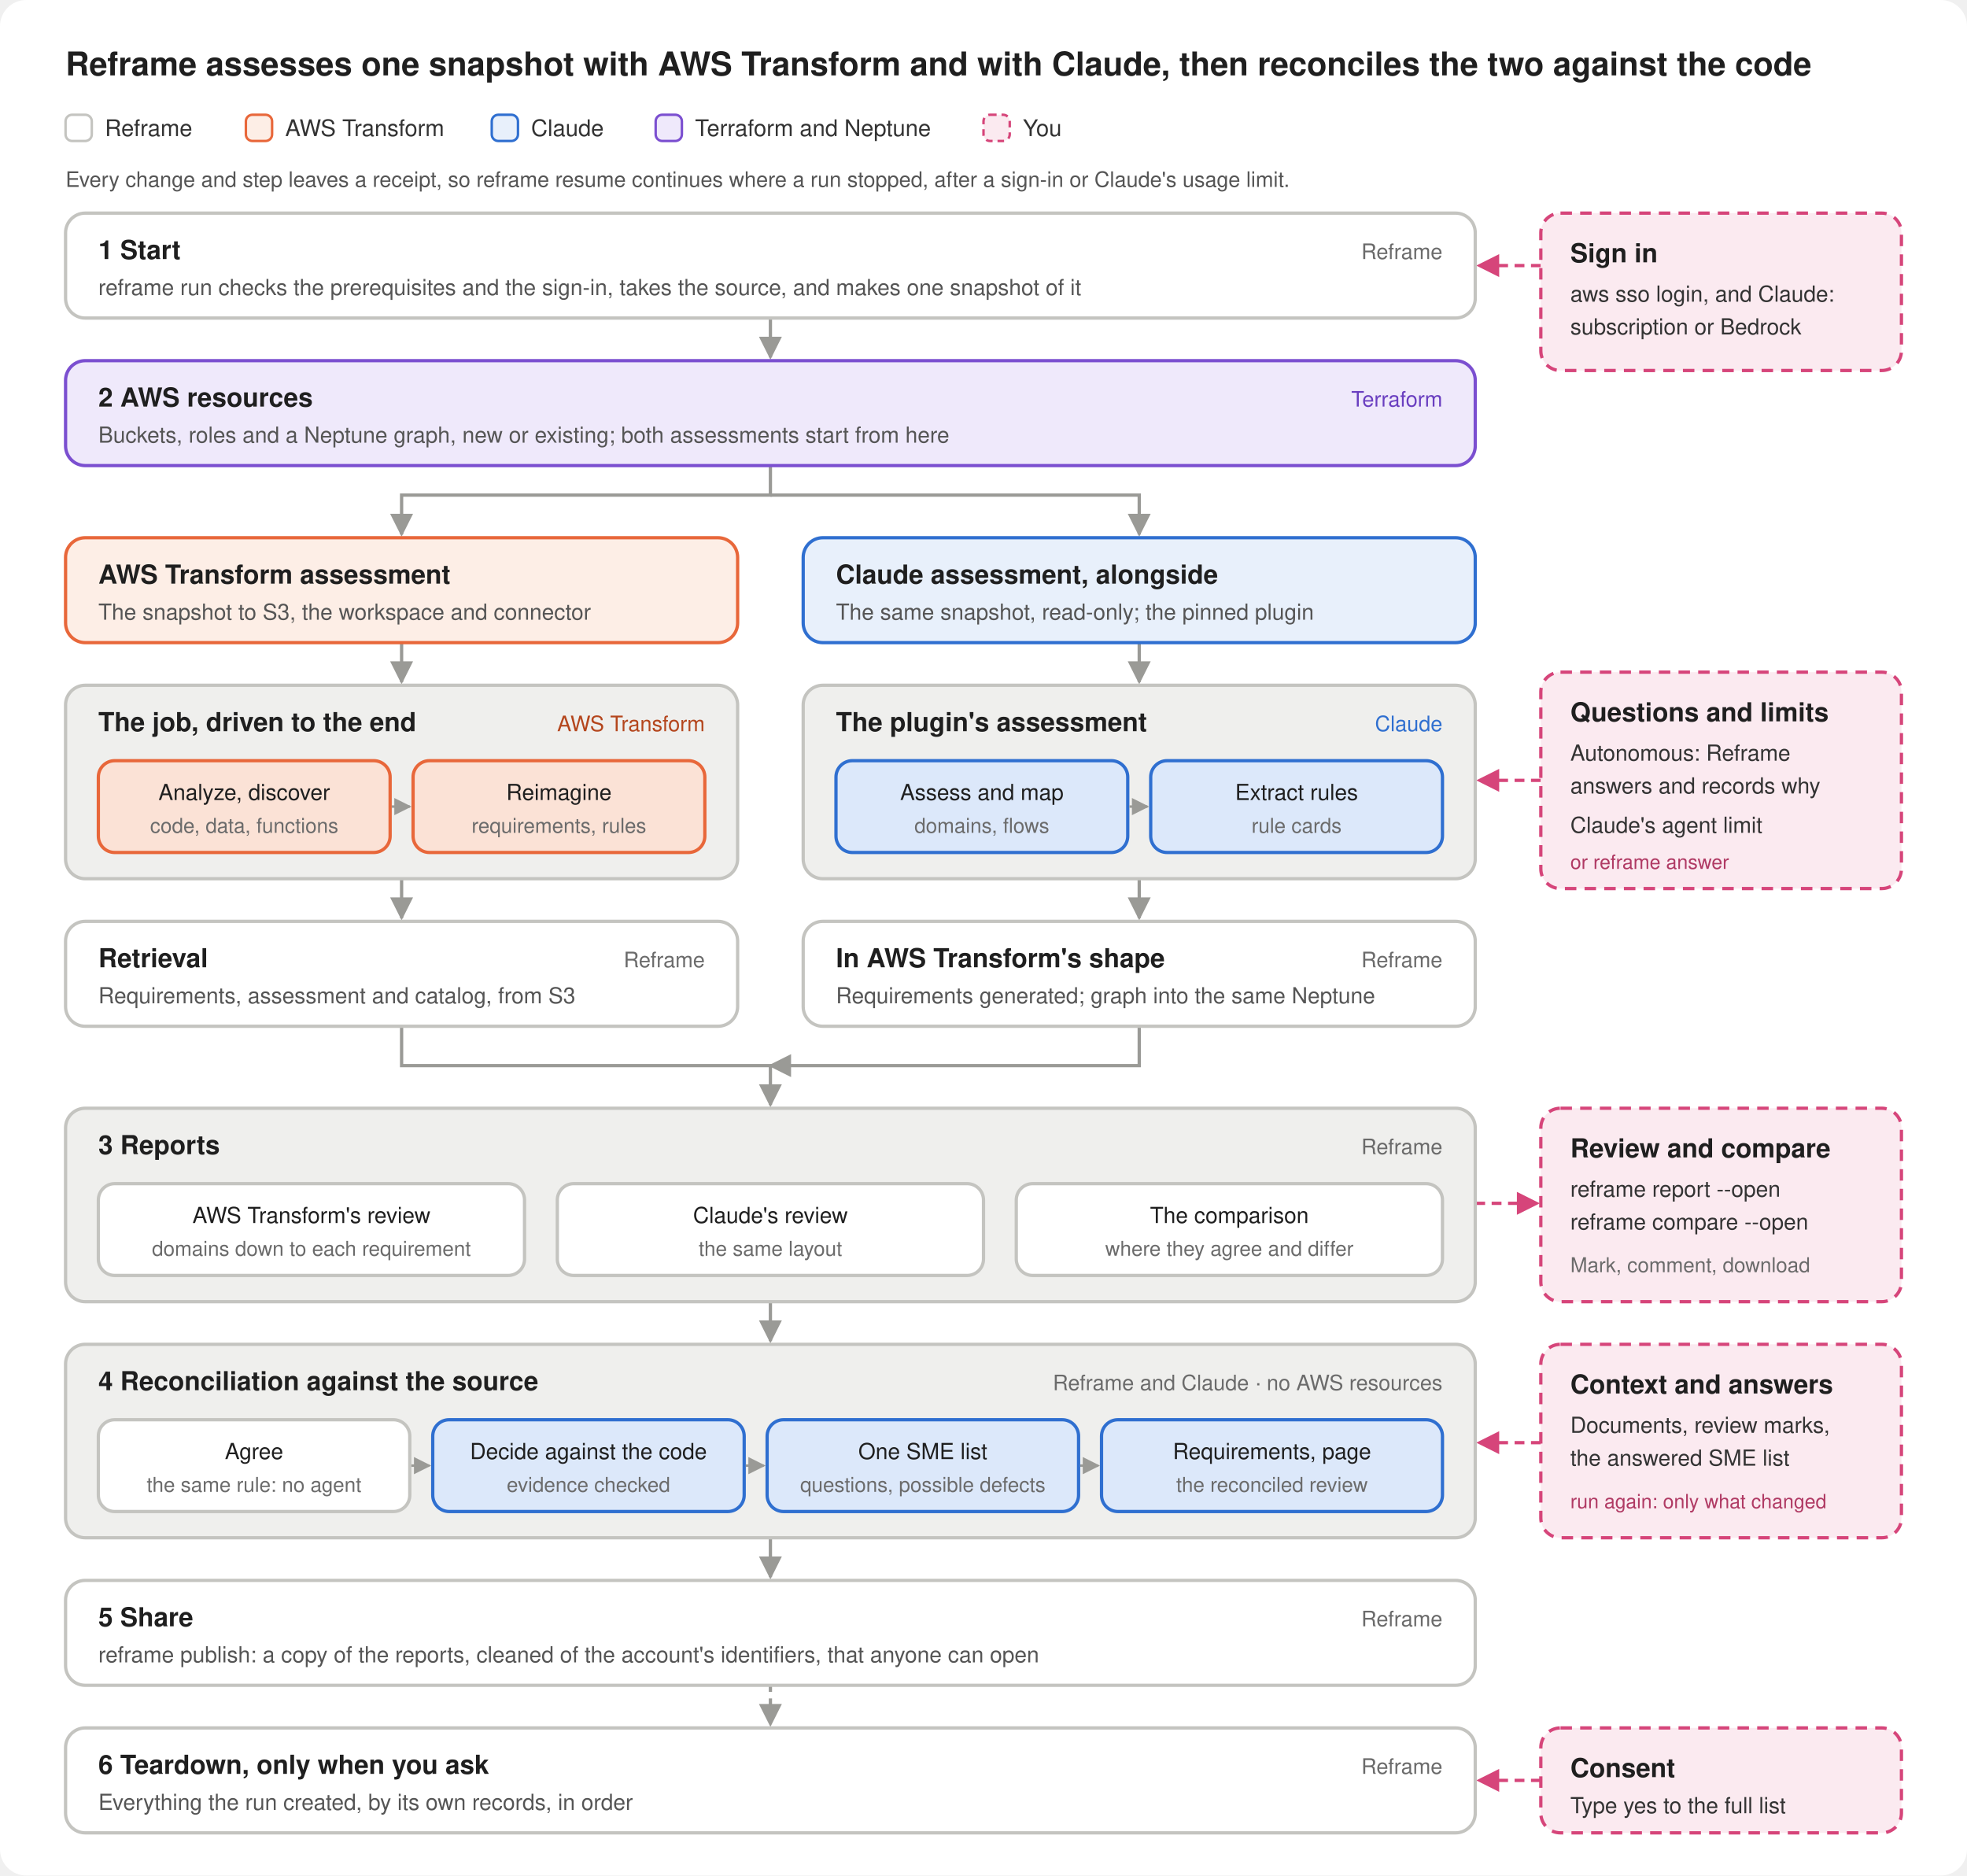
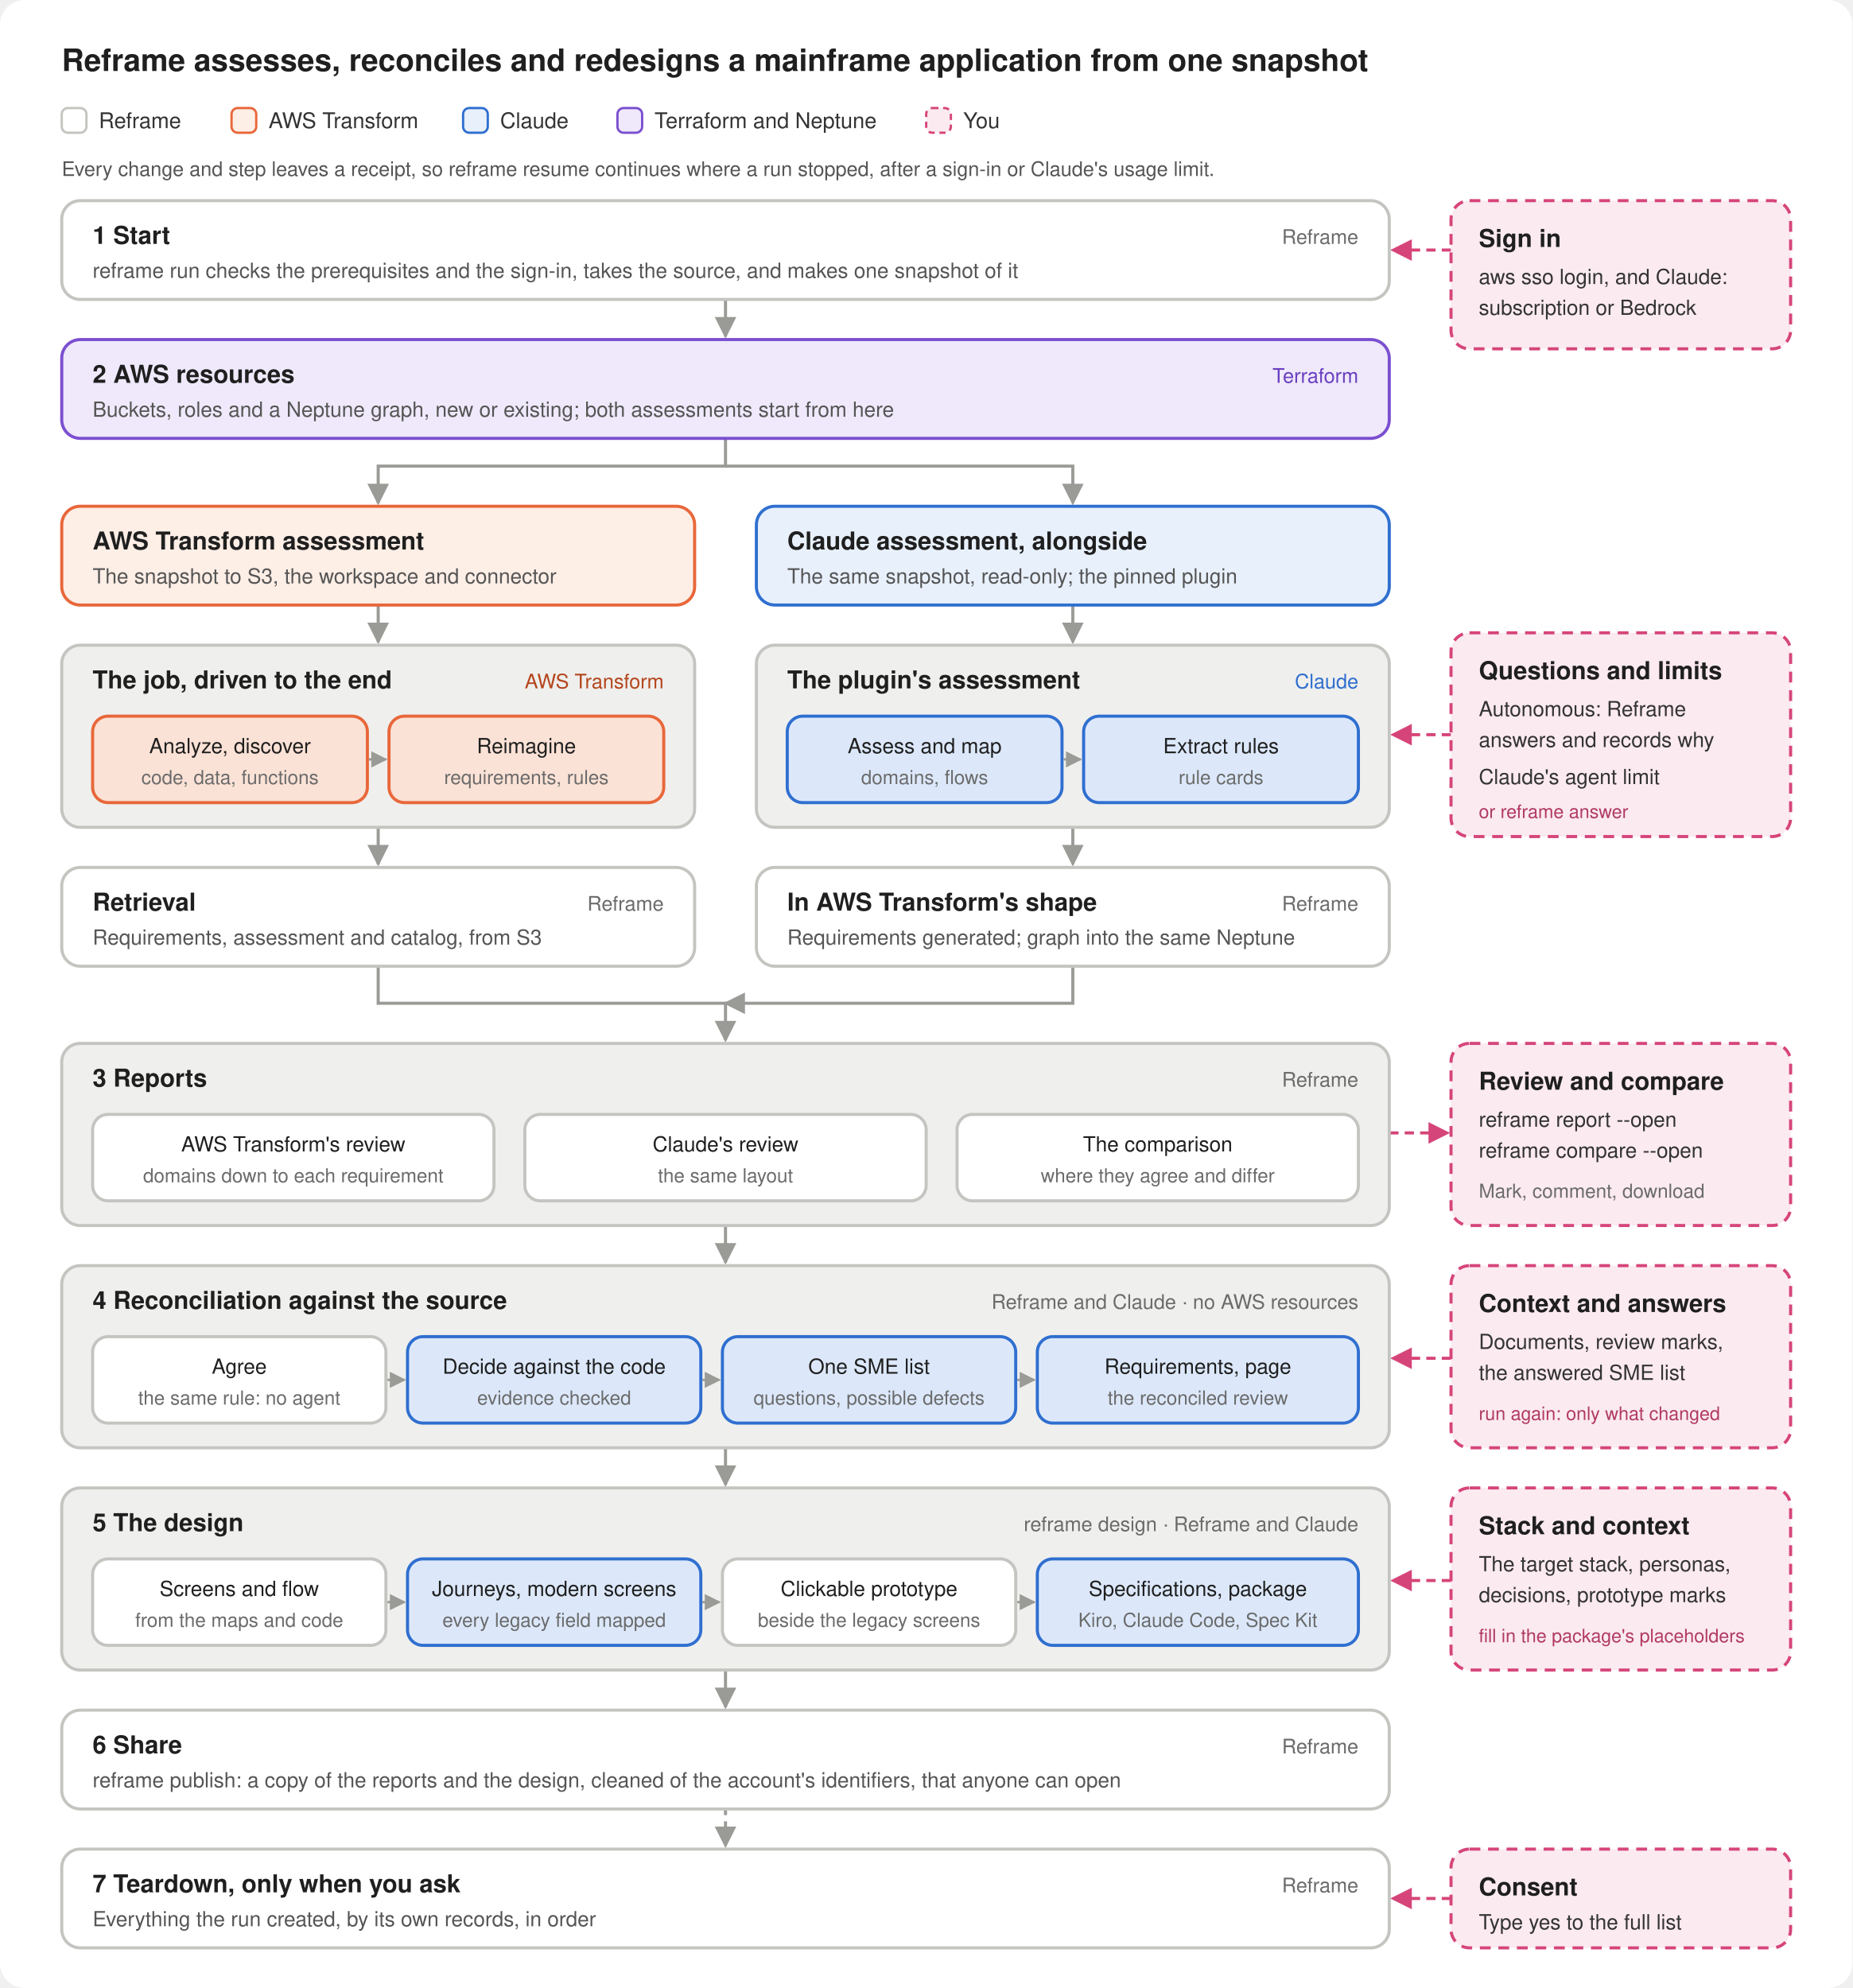
- <svg xmlns="http://www.w3.org/2000/svg" viewBox="0 0 1200 1144" width="1200" height="1144" role="img" aria-labelledby="title desc" font-family="-apple-system, BlinkMacSystemFont, 'Segoe UI', Helvetica, Arial, sans-serif">
+ <svg xmlns="http://www.w3.org/2000/svg" viewBox="0 0 1200 1288" width="1200" height="1288" role="img" aria-labelledby="title desc" font-family="-apple-system, BlinkMacSystemFont, 'Segoe UI', Helvetica, Arial, sans-serif">
  <defs>
    <marker id="flow" viewBox="0 0 10 10" refX="9" refY="5" markerWidth="7" markerHeight="7" orient="auto">
      <path d="M0 0 L10 5 L0 10 Z" fill="#9a9a96" />
    </marker>
    <marker id="gate" viewBox="0 0 10 10" refX="9" refY="5" markerWidth="7" markerHeight="7" orient="auto">
      <path d="M0 0 L10 5 L0 10 Z" fill="#d6457a" />
    </marker>
  </defs>
-   <rect x="0" y="0" width="1200" height="1144" rx="16" fill="#ffffff" />
-   <text x="40" y="46" font-size="20" font-weight="700" fill="#1f1f1f">Reframe assesses one snapshot with AWS Transform and with Claude, then reconciles the two against the code</text>
+   <rect x="0" y="0" width="1200" height="1288" rx="16" fill="#ffffff" />
+   <text x="40" y="46" font-size="20" font-weight="700" fill="#1f1f1f">Reframe assesses, reconciles and redesigns a mainframe application from one snapshot</text>
  <g font-size="14" fill="#333333">
    <rect x="40" y="70" width="16" height="16" rx="4" fill="#ffffff" stroke="#c4c4c0" stroke-width="1.5" />
    <text x="64" y="83">Reframe</text>
    <rect x="150" y="70" width="16" height="16" rx="4" fill="#fdeee6" stroke="#e8673a" stroke-width="1.5" />
    <text x="174" y="83">AWS Transform</text>
    <rect x="300" y="70" width="16" height="16" rx="4" fill="#e8f0fb" stroke="#2f6fd0" stroke-width="1.5" />
    <text x="324" y="83">Claude</text>
    <rect x="400" y="70" width="16" height="16" rx="4" fill="#efe9fb" stroke="#7b4fd0" stroke-width="1.5" />
    <text x="424" y="83">Terraform and Neptune</text>
    <rect x="600" y="70" width="16" height="16" rx="4" fill="#fbeaf0" stroke="#d6457a" stroke-width="1.5" stroke-dasharray="4 3" />
    <text x="624" y="83">You</text>
  </g>
  <text x="40" y="114" font-size="13" fill="#555555">Every change and step leaves a receipt, so reframe resume continues where a run stopped, after a sign-in or Claude's usage limit.</text>
  <g stroke="#9a9a96" stroke-width="2" fill="none" marker-end="url(#flow)">
    <line x1="470" y1="194" x2="470" y2="218" />
    <path d="M470 284 V302 H245 V326" />
    <path d="M470 302 H695 V326" />
    <line x1="245" y1="392" x2="245" y2="416" />
    <line x1="695" y1="392" x2="695" y2="416" />
    <line x1="245" y1="536" x2="245" y2="560" />
    <line x1="695" y1="536" x2="695" y2="560" />
    <path d="M245 626 V650 H470 V674" />
    <path d="M695 626 V650 H470" />
    <line x1="470" y1="794" x2="470" y2="818" />
    <line x1="470" y1="938" x2="470" y2="962" />
+     <line x1="470" y1="1082" x2="470" y2="1106" />
  </g>
-   <line x1="470" y1="1028" x2="470" y2="1052" stroke="#9a9a96" stroke-width="2" stroke-dasharray="4 4" marker-end="url(#flow)" />
+   <line x1="470" y1="1172" x2="470" y2="1196" stroke="#9a9a96" stroke-width="2" stroke-dasharray="4 4" marker-end="url(#flow)" />
  <g stroke="#d6457a" stroke-width="2" fill="none" stroke-dasharray="6 4" marker-end="url(#gate)">
    <line x1="940" y1="162" x2="902" y2="162" />
    <line x1="940" y1="476" x2="902" y2="476" />
    <line x1="900" y1="734" x2="938" y2="734" />
    <line x1="940" y1="880" x2="902" y2="880" />
-     <line x1="940" y1="1086" x2="902" y2="1086" />
+     <line x1="940" y1="1024" x2="902" y2="1024" />
+     <line x1="940" y1="1230" x2="902" y2="1230" />
  </g>
  <rect x="40" y="130" width="860" height="64" rx="12" fill="#ffffff" stroke="#c4c4c0" stroke-width="2" />
  <text x="60" y="158" font-size="16" font-weight="700" fill="#1f1f1f">1 Start</text>
  <text x="60" y="180" font-size="13.5" fill="#555555">reframe run checks the prerequisites and the sign-in, takes the source, and makes one snapshot of it</text>
  <text x="880" y="158" font-size="13" text-anchor="end" fill="#6b6b6b">Reframe</text>
  <rect x="40" y="220" width="860" height="64" rx="12" fill="#efe9fb" stroke="#7b4fd0" stroke-width="2" />
  <text x="60" y="248" font-size="16" font-weight="700" fill="#1f1f1f">2 AWS resources</text>
  <text x="60" y="270" font-size="13.5" fill="#555555">Buckets, roles and a Neptune graph, new or existing; both assessments start from here</text>
  <text x="880" y="248" font-size="13" text-anchor="end" fill="#6a3fc0">Terraform</text>
  <rect x="40" y="328" width="410" height="64" rx="12" fill="#fdeee6" stroke="#e8673a" stroke-width="2" />
  <text x="60" y="356" font-size="16" font-weight="700" fill="#1f1f1f">AWS Transform assessment</text>
  <text x="60" y="378" font-size="13.5" fill="#555555">The snapshot to S3, the workspace and connector</text>
  <rect x="40" y="418" width="410" height="118" rx="12" fill="#efefed" stroke="#c4c4c0" stroke-width="2" />
  <text x="60" y="446" font-size="16" font-weight="700" fill="#1f1f1f">The job, driven to the end</text>
  <text x="430" y="446" font-size="13" text-anchor="end" fill="#b4461d">AWS Transform</text>
  <g stroke="#e8673a" stroke-width="2" fill="#fbe2d6">
    <rect x="60" y="464" width="178" height="56" rx="10" />
    <rect x="252" y="464" width="178" height="56" rx="10" />
  </g>
  <line x1="239" y1="492" x2="250" y2="492" stroke="#9a9a96" stroke-width="1.5" marker-end="url(#flow)" />
  <g text-anchor="middle">
    <text x="149" y="488" font-size="13.5" fill="#1f1f1f">Analyze, discover</text>
    <text x="149" y="508" font-size="12.5" fill="#6b6b6b">code, data, functions</text>
    <text x="341" y="488" font-size="13.5" fill="#1f1f1f">Reimagine</text>
    <text x="341" y="508" font-size="12.5" fill="#6b6b6b">requirements, rules</text>
  </g>
  <rect x="40" y="562" width="410" height="64" rx="12" fill="#ffffff" stroke="#c4c4c0" stroke-width="2" />
  <text x="60" y="590" font-size="16" font-weight="700" fill="#1f1f1f">Retrieval</text>
  <text x="60" y="612" font-size="13.5" fill="#555555">Requirements, assessment and catalog, from S3</text>
  <text x="430" y="590" font-size="13" text-anchor="end" fill="#6b6b6b">Reframe</text>
  <rect x="490" y="328" width="410" height="64" rx="12" fill="#e8f0fb" stroke="#2f6fd0" stroke-width="2" />
  <text x="510" y="356" font-size="16" font-weight="700" fill="#1f1f1f">Claude assessment, alongside</text>
  <text x="510" y="378" font-size="13.5" fill="#555555">The same snapshot, read-only; the pinned plugin</text>
  <rect x="490" y="418" width="410" height="118" rx="12" fill="#efefed" stroke="#c4c4c0" stroke-width="2" />
  <text x="510" y="446" font-size="16" font-weight="700" fill="#1f1f1f">The plugin's assessment</text>
  <text x="880" y="446" font-size="13" text-anchor="end" fill="#2f6fd0">Claude</text>
  <g stroke="#2f6fd0" stroke-width="2" fill="#dce8fa">
    <rect x="510" y="464" width="178" height="56" rx="10" />
    <rect x="702" y="464" width="178" height="56" rx="10" />
  </g>
  <line x1="689" y1="492" x2="700" y2="492" stroke="#9a9a96" stroke-width="1.5" marker-end="url(#flow)" />
  <g text-anchor="middle">
    <text x="599" y="488" font-size="13.5" fill="#1f1f1f">Assess and map</text>
    <text x="599" y="508" font-size="12.5" fill="#6b6b6b">domains, flows</text>
    <text x="791" y="488" font-size="13.5" fill="#1f1f1f">Extract rules</text>
    <text x="791" y="508" font-size="12.5" fill="#6b6b6b">rule cards</text>
  </g>
  <rect x="490" y="562" width="410" height="64" rx="12" fill="#ffffff" stroke="#c4c4c0" stroke-width="2" />
  <text x="510" y="590" font-size="16" font-weight="700" fill="#1f1f1f">In AWS Transform's shape</text>
  <text x="510" y="612" font-size="13.5" fill="#555555">Requirements generated; graph into the same Neptune</text>
  <text x="880" y="590" font-size="13" text-anchor="end" fill="#6b6b6b">Reframe</text>
  <rect x="40" y="676" width="860" height="118" rx="12" fill="#efefed" stroke="#c4c4c0" stroke-width="2" />
  <text x="60" y="704" font-size="16" font-weight="700" fill="#1f1f1f">3 Reports</text>
  <text x="880" y="704" font-size="13" text-anchor="end" fill="#6b6b6b">Reframe</text>
  <g stroke="#c4c4c0" stroke-width="2" fill="#ffffff">
    <rect x="60" y="722" width="260" height="56" rx="10" />
    <rect x="340" y="722" width="260" height="56" rx="10" />
    <rect x="620" y="722" width="260" height="56" rx="10" />
  </g>
  <g text-anchor="middle">
    <text x="190" y="746" font-size="13.5" fill="#1f1f1f">AWS Transform's review</text>
    <text x="190" y="766" font-size="12.5" fill="#6b6b6b">domains down to each requirement</text>
    <text x="470" y="746" font-size="13.5" fill="#1f1f1f">Claude's review</text>
    <text x="470" y="766" font-size="12.5" fill="#6b6b6b">the same layout</text>
    <text x="750" y="746" font-size="13.5" fill="#1f1f1f">The comparison</text>
    <text x="750" y="766" font-size="12.5" fill="#6b6b6b">where they agree and differ</text>
  </g>
  <rect x="40" y="820" width="860" height="118" rx="12" fill="#efefed" stroke="#c4c4c0" stroke-width="2" />
  <text x="60" y="848" font-size="16" font-weight="700" fill="#1f1f1f">4 Reconciliation against the source</text>
  <text x="880" y="848" font-size="13" text-anchor="end" fill="#6b6b6b">Reframe and Claude · no AWS resources</text>
  <g stroke-width="2">
    <rect x="60" y="866" width="190" height="56" rx="10" fill="#ffffff" stroke="#c4c4c0" />
    <rect x="264" y="866" width="190" height="56" rx="10" fill="#dce8fa" stroke="#2f6fd0" />
    <rect x="468" y="866" width="190" height="56" rx="10" fill="#dce8fa" stroke="#2f6fd0" />
    <rect x="672" y="866" width="208" height="56" rx="10" fill="#dce8fa" stroke="#2f6fd0" />
  </g>
  <g stroke="#9a9a96" stroke-width="1.5" fill="none" marker-end="url(#flow)">
    <line x1="251" y1="894" x2="262" y2="894" />
    <line x1="455" y1="894" x2="466" y2="894" />
    <line x1="659" y1="894" x2="670" y2="894" />
  </g>
  <g text-anchor="middle">
    <text x="155" y="890" font-size="13.5" fill="#1f1f1f">Agree</text>
    <text x="155" y="910" font-size="12.5" fill="#6b6b6b">the same rule: no agent</text>
    <text x="359" y="890" font-size="13.5" fill="#1f1f1f">Decide against the code</text>
    <text x="359" y="910" font-size="12.5" fill="#6b6b6b">evidence checked</text>
    <text x="563" y="890" font-size="13.5" fill="#1f1f1f">One SME list</text>
    <text x="563" y="910" font-size="12.5" fill="#6b6b6b">questions, possible defects</text>
    <text x="776" y="890" font-size="13.5" fill="#1f1f1f">Requirements, page</text>
    <text x="776" y="910" font-size="12.5" fill="#6b6b6b">the reconciled review</text>
  </g>
-   <rect x="40" y="964" width="860" height="64" rx="12" fill="#ffffff" stroke="#c4c4c0" stroke-width="2" />
-   <text x="60" y="992" font-size="16" font-weight="700" fill="#1f1f1f">5 Share</text>
-   <text x="60" y="1014" font-size="13.5" fill="#555555">reframe publish: a copy of the reports, cleaned of the account's identifiers, that anyone can open</text>
-   <text x="880" y="992" font-size="13" text-anchor="end" fill="#6b6b6b">Reframe</text>
-   <rect x="40" y="1054" width="860" height="64" rx="12" fill="#ffffff" stroke="#c4c4c0" stroke-width="2" />
-   <text x="60" y="1082" font-size="16" font-weight="700" fill="#1f1f1f">6 Teardown, only when you ask</text>
-   <text x="60" y="1104" font-size="13.5" fill="#555555">Everything the run created, by its own records, in order</text>
-   <text x="880" y="1082" font-size="13" text-anchor="end" fill="#6b6b6b">Reframe</text>
+   <rect x="40" y="964" width="860" height="118" rx="12" fill="#efefed" stroke="#c4c4c0" stroke-width="2" />
+   <text x="60" y="992" font-size="16" font-weight="700" fill="#1f1f1f">5 The design</text>
+   <text x="880" y="992" font-size="13" text-anchor="end" fill="#6b6b6b">reframe design · Reframe and Claude</text>
+   <g stroke-width="2">
+     <rect x="60" y="1010" width="190" height="56" rx="10" fill="#ffffff" stroke="#c4c4c0" />
+     <rect x="264" y="1010" width="190" height="56" rx="10" fill="#dce8fa" stroke="#2f6fd0" />
+     <rect x="468" y="1010" width="190" height="56" rx="10" fill="#ffffff" stroke="#c4c4c0" />
+     <rect x="672" y="1010" width="208" height="56" rx="10" fill="#dce8fa" stroke="#2f6fd0" />
+   </g>
+   <g stroke="#9a9a96" stroke-width="1.5" fill="none" marker-end="url(#flow)">
+     <line x1="251" y1="1038" x2="262" y2="1038" />
+     <line x1="455" y1="1038" x2="466" y2="1038" />
+     <line x1="659" y1="1038" x2="670" y2="1038" />
+   </g>
+   <g text-anchor="middle">
+     <text x="155" y="1034" font-size="13.5" fill="#1f1f1f">Screens and flow</text>
+     <text x="155" y="1054" font-size="12.5" fill="#6b6b6b">from the maps and code</text>
+     <text x="359" y="1034" font-size="13.5" fill="#1f1f1f">Journeys, modern screens</text>
+     <text x="359" y="1054" font-size="12.5" fill="#6b6b6b">every legacy field mapped</text>
+     <text x="563" y="1034" font-size="13.5" fill="#1f1f1f">Clickable prototype</text>
+     <text x="563" y="1054" font-size="12.5" fill="#6b6b6b">beside the legacy screens</text>
+     <text x="776" y="1034" font-size="13.5" fill="#1f1f1f">Specifications, package</text>
+     <text x="776" y="1054" font-size="12.5" fill="#6b6b6b">Kiro, Claude Code, Spec Kit</text>
+   </g>
+   <rect x="40" y="1108" width="860" height="64" rx="12" fill="#ffffff" stroke="#c4c4c0" stroke-width="2" />
+   <text x="60" y="1136" font-size="16" font-weight="700" fill="#1f1f1f">6 Share</text>
+   <text x="60" y="1158" font-size="13.5" fill="#555555">reframe publish: a copy of the reports and the design, cleaned of the account's identifiers, that anyone can open</text>
+   <text x="880" y="1136" font-size="13" text-anchor="end" fill="#6b6b6b">Reframe</text>
+   <rect x="40" y="1198" width="860" height="64" rx="12" fill="#ffffff" stroke="#c4c4c0" stroke-width="2" />
+   <text x="60" y="1226" font-size="16" font-weight="700" fill="#1f1f1f">7 Teardown, only when you ask</text>
+   <text x="60" y="1248" font-size="13.5" fill="#555555">Everything the run created, by its own records, in order</text>
+   <text x="880" y="1226" font-size="13" text-anchor="end" fill="#6b6b6b">Reframe</text>
  <rect x="940" y="130" width="220" height="96" rx="12" fill="#fbeaf0" stroke="#d6457a" stroke-width="2" stroke-dasharray="7 5" />
  <text x="958" y="160" font-size="16" font-weight="700" fill="#1f1f1f">Sign in</text>
  <text x="958" y="184" font-size="13.5" fill="#333333">aws sso login, and Claude:</text>
  <text x="958" y="204" font-size="13.5" fill="#333333">subscription or Bedrock</text>
  <rect x="940" y="410" width="220" height="132" rx="12" fill="#fbeaf0" stroke="#d6457a" stroke-width="2" stroke-dasharray="7 5" />
  <text x="958" y="440" font-size="16" font-weight="700" fill="#1f1f1f">Questions and limits</text>
  <text x="958" y="464" font-size="13.5" fill="#333333">Autonomous: Reframe</text>
  <text x="958" y="484" font-size="13.5" fill="#333333">answers and records why</text>
  <text x="958" y="508" font-size="13.5" fill="#333333">Claude's agent limit</text>
  <text x="958" y="530" font-size="12" fill="#b03a64">or reframe answer</text>
  <rect x="940" y="676" width="220" height="118" rx="12" fill="#fbeaf0" stroke="#d6457a" stroke-width="2" stroke-dasharray="7 5" />
  <text x="958" y="706" font-size="16" font-weight="700" fill="#1f1f1f">Review and compare</text>
  <text x="958" y="730" font-size="13.5" fill="#333333">reframe report --open</text>
  <text x="958" y="750" font-size="13.5" fill="#333333">reframe compare --open</text>
  <text x="958" y="776" font-size="12.5" fill="#6b6b6b">Mark, comment, download</text>
  <rect x="940" y="820" width="220" height="118" rx="12" fill="#fbeaf0" stroke="#d6457a" stroke-width="2" stroke-dasharray="7 5" />
  <text x="958" y="850" font-size="16" font-weight="700" fill="#1f1f1f">Context and answers</text>
  <text x="958" y="874" font-size="13.5" fill="#333333">Documents, review marks,</text>
  <text x="958" y="894" font-size="13.5" fill="#333333">the answered SME list</text>
  <text x="958" y="920" font-size="12" fill="#b03a64">run again: only what changed</text>
-   <rect x="940" y="1054" width="220" height="64" rx="12" fill="#fbeaf0" stroke="#d6457a" stroke-width="2" stroke-dasharray="7 5" />
-   <text x="958" y="1084" font-size="16" font-weight="700" fill="#1f1f1f">Consent</text>
-   <text x="958" y="1106" font-size="13.5" fill="#333333">Type yes to the full list</text>
+   <rect x="940" y="964" width="220" height="118" rx="12" fill="#fbeaf0" stroke="#d6457a" stroke-width="2" stroke-dasharray="7 5" />
+   <text x="958" y="994" font-size="16" font-weight="700" fill="#1f1f1f">Stack and context</text>
+   <text x="958" y="1018" font-size="13.5" fill="#333333">The target stack, personas,</text>
+   <text x="958" y="1038" font-size="13.5" fill="#333333">decisions, prototype marks</text>
+   <text x="958" y="1064" font-size="12" fill="#b03a64">fill in the package's placeholders</text>
+   <rect x="940" y="1198" width="220" height="64" rx="12" fill="#fbeaf0" stroke="#d6457a" stroke-width="2" stroke-dasharray="7 5" />
+   <text x="958" y="1228" font-size="16" font-weight="700" fill="#1f1f1f">Consent</text>
+   <text x="958" y="1250" font-size="13.5" fill="#333333">Type yes to the full list</text>
</svg>
